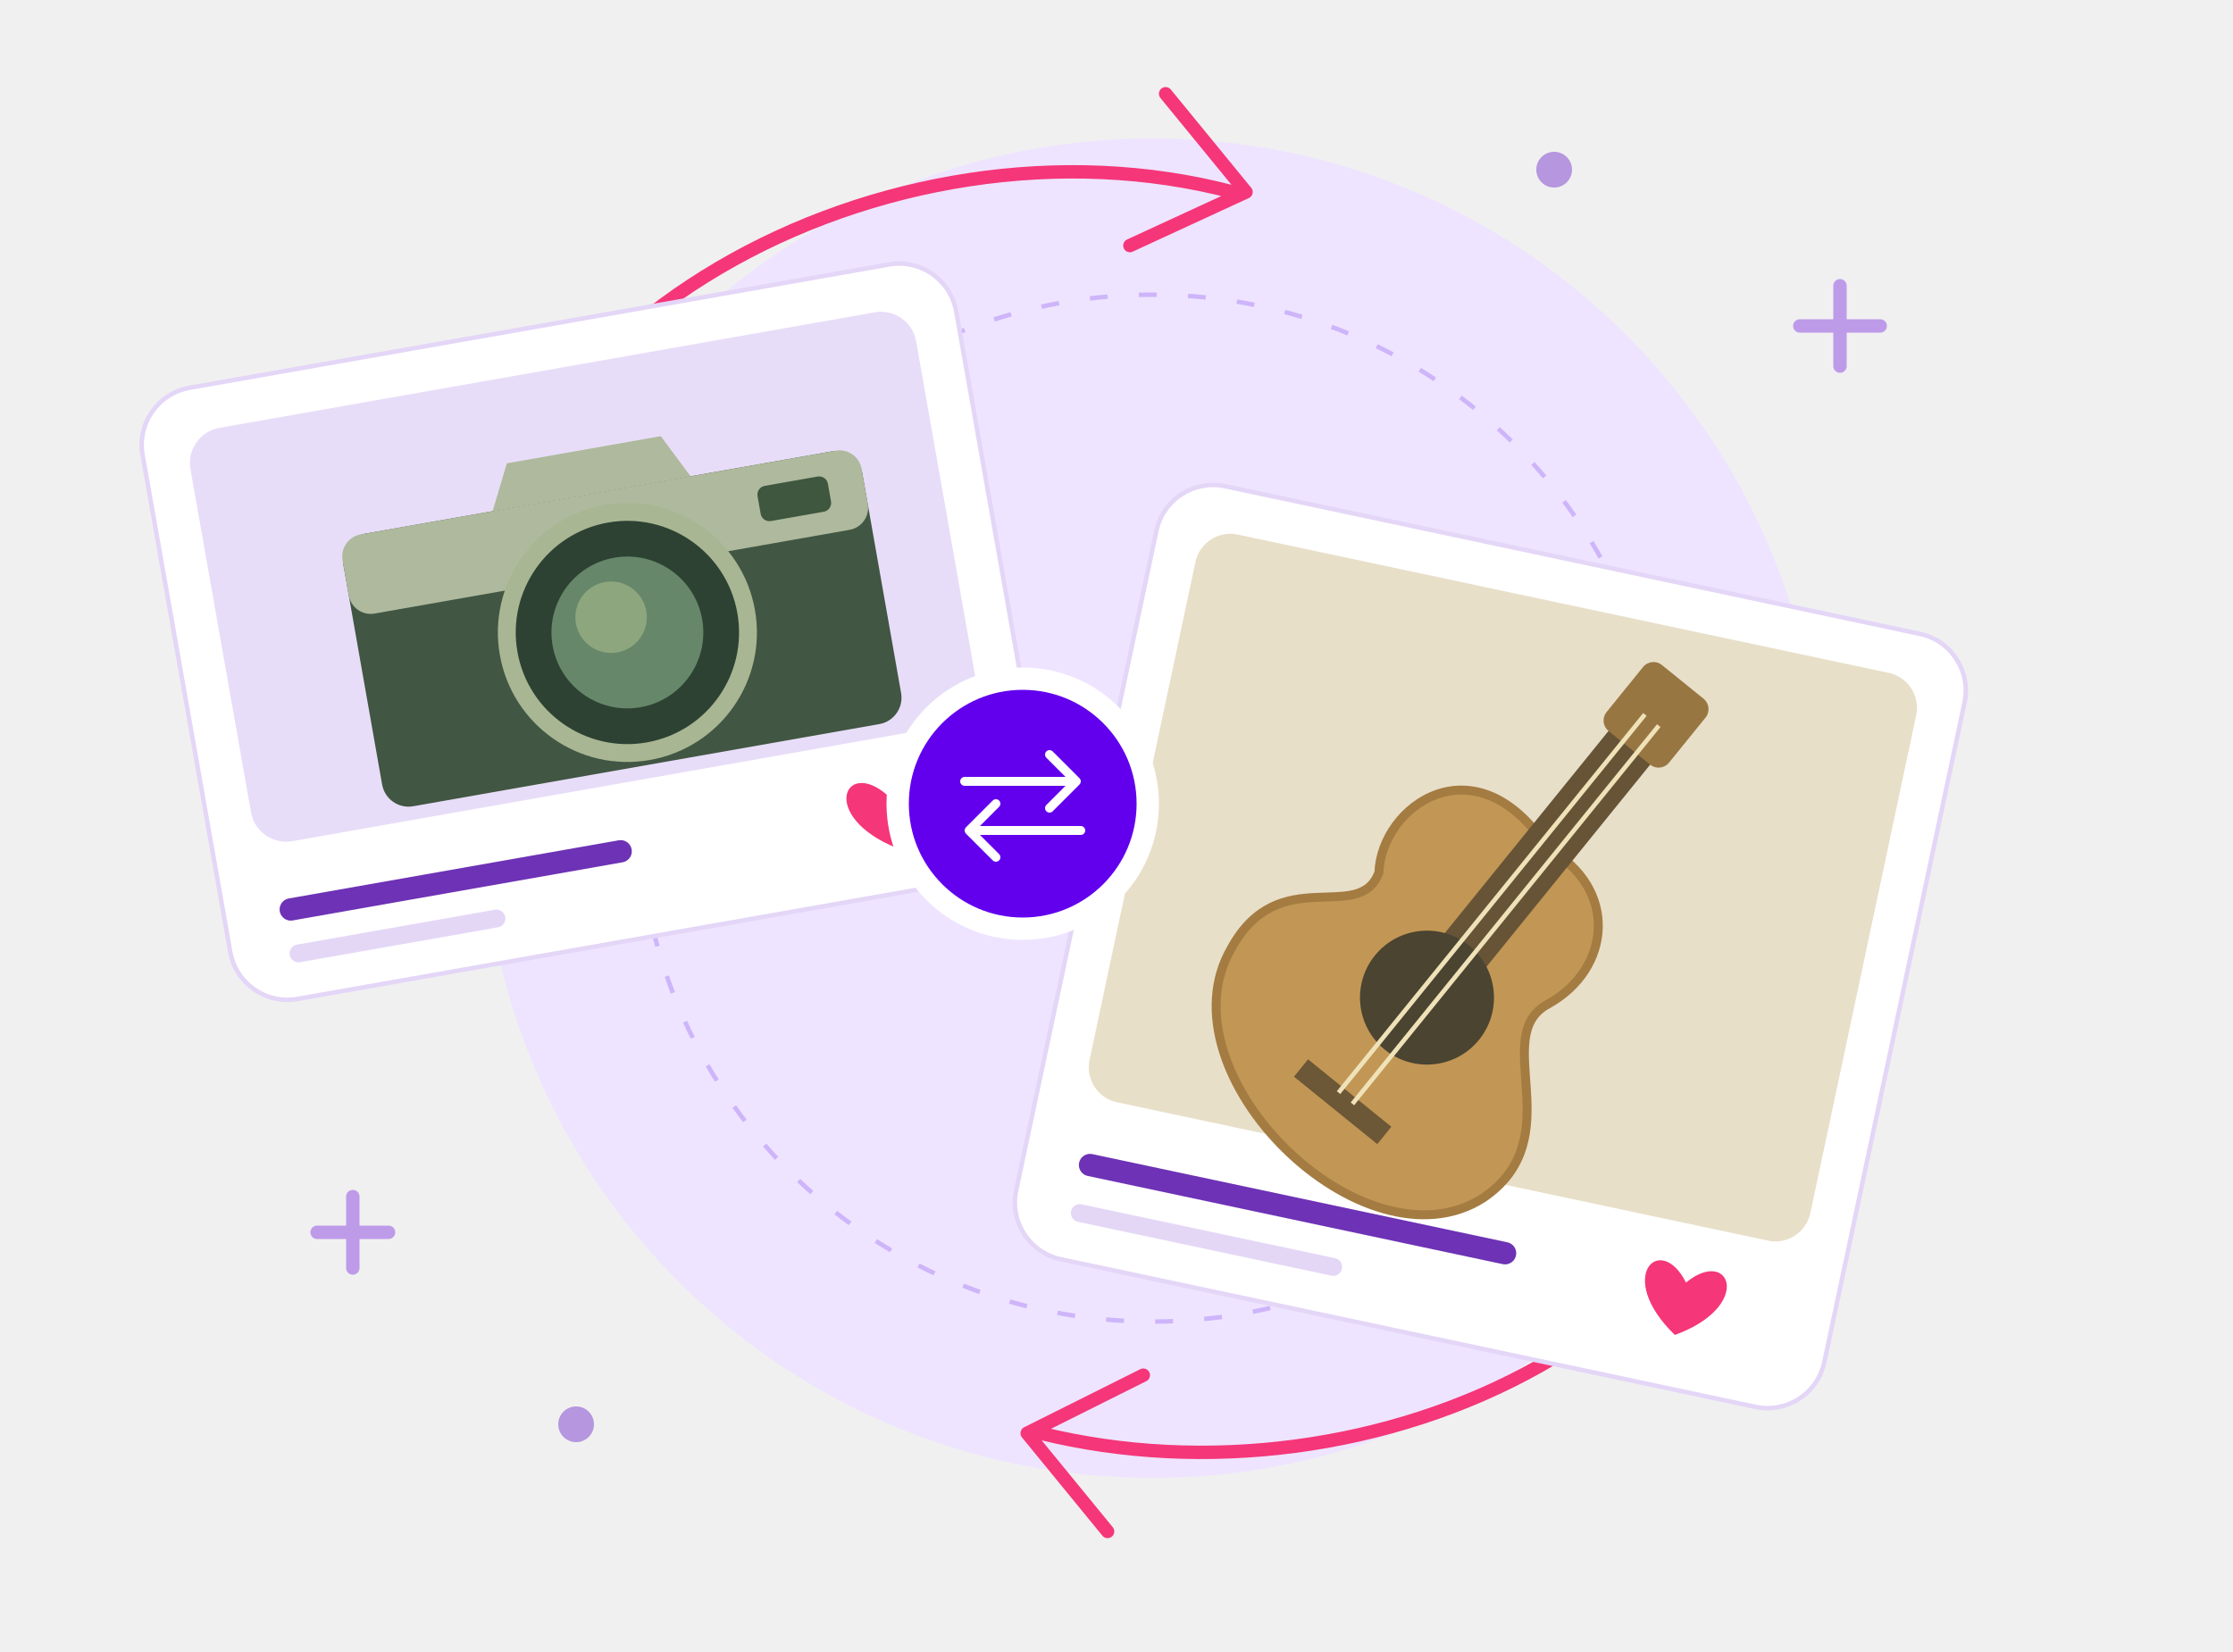
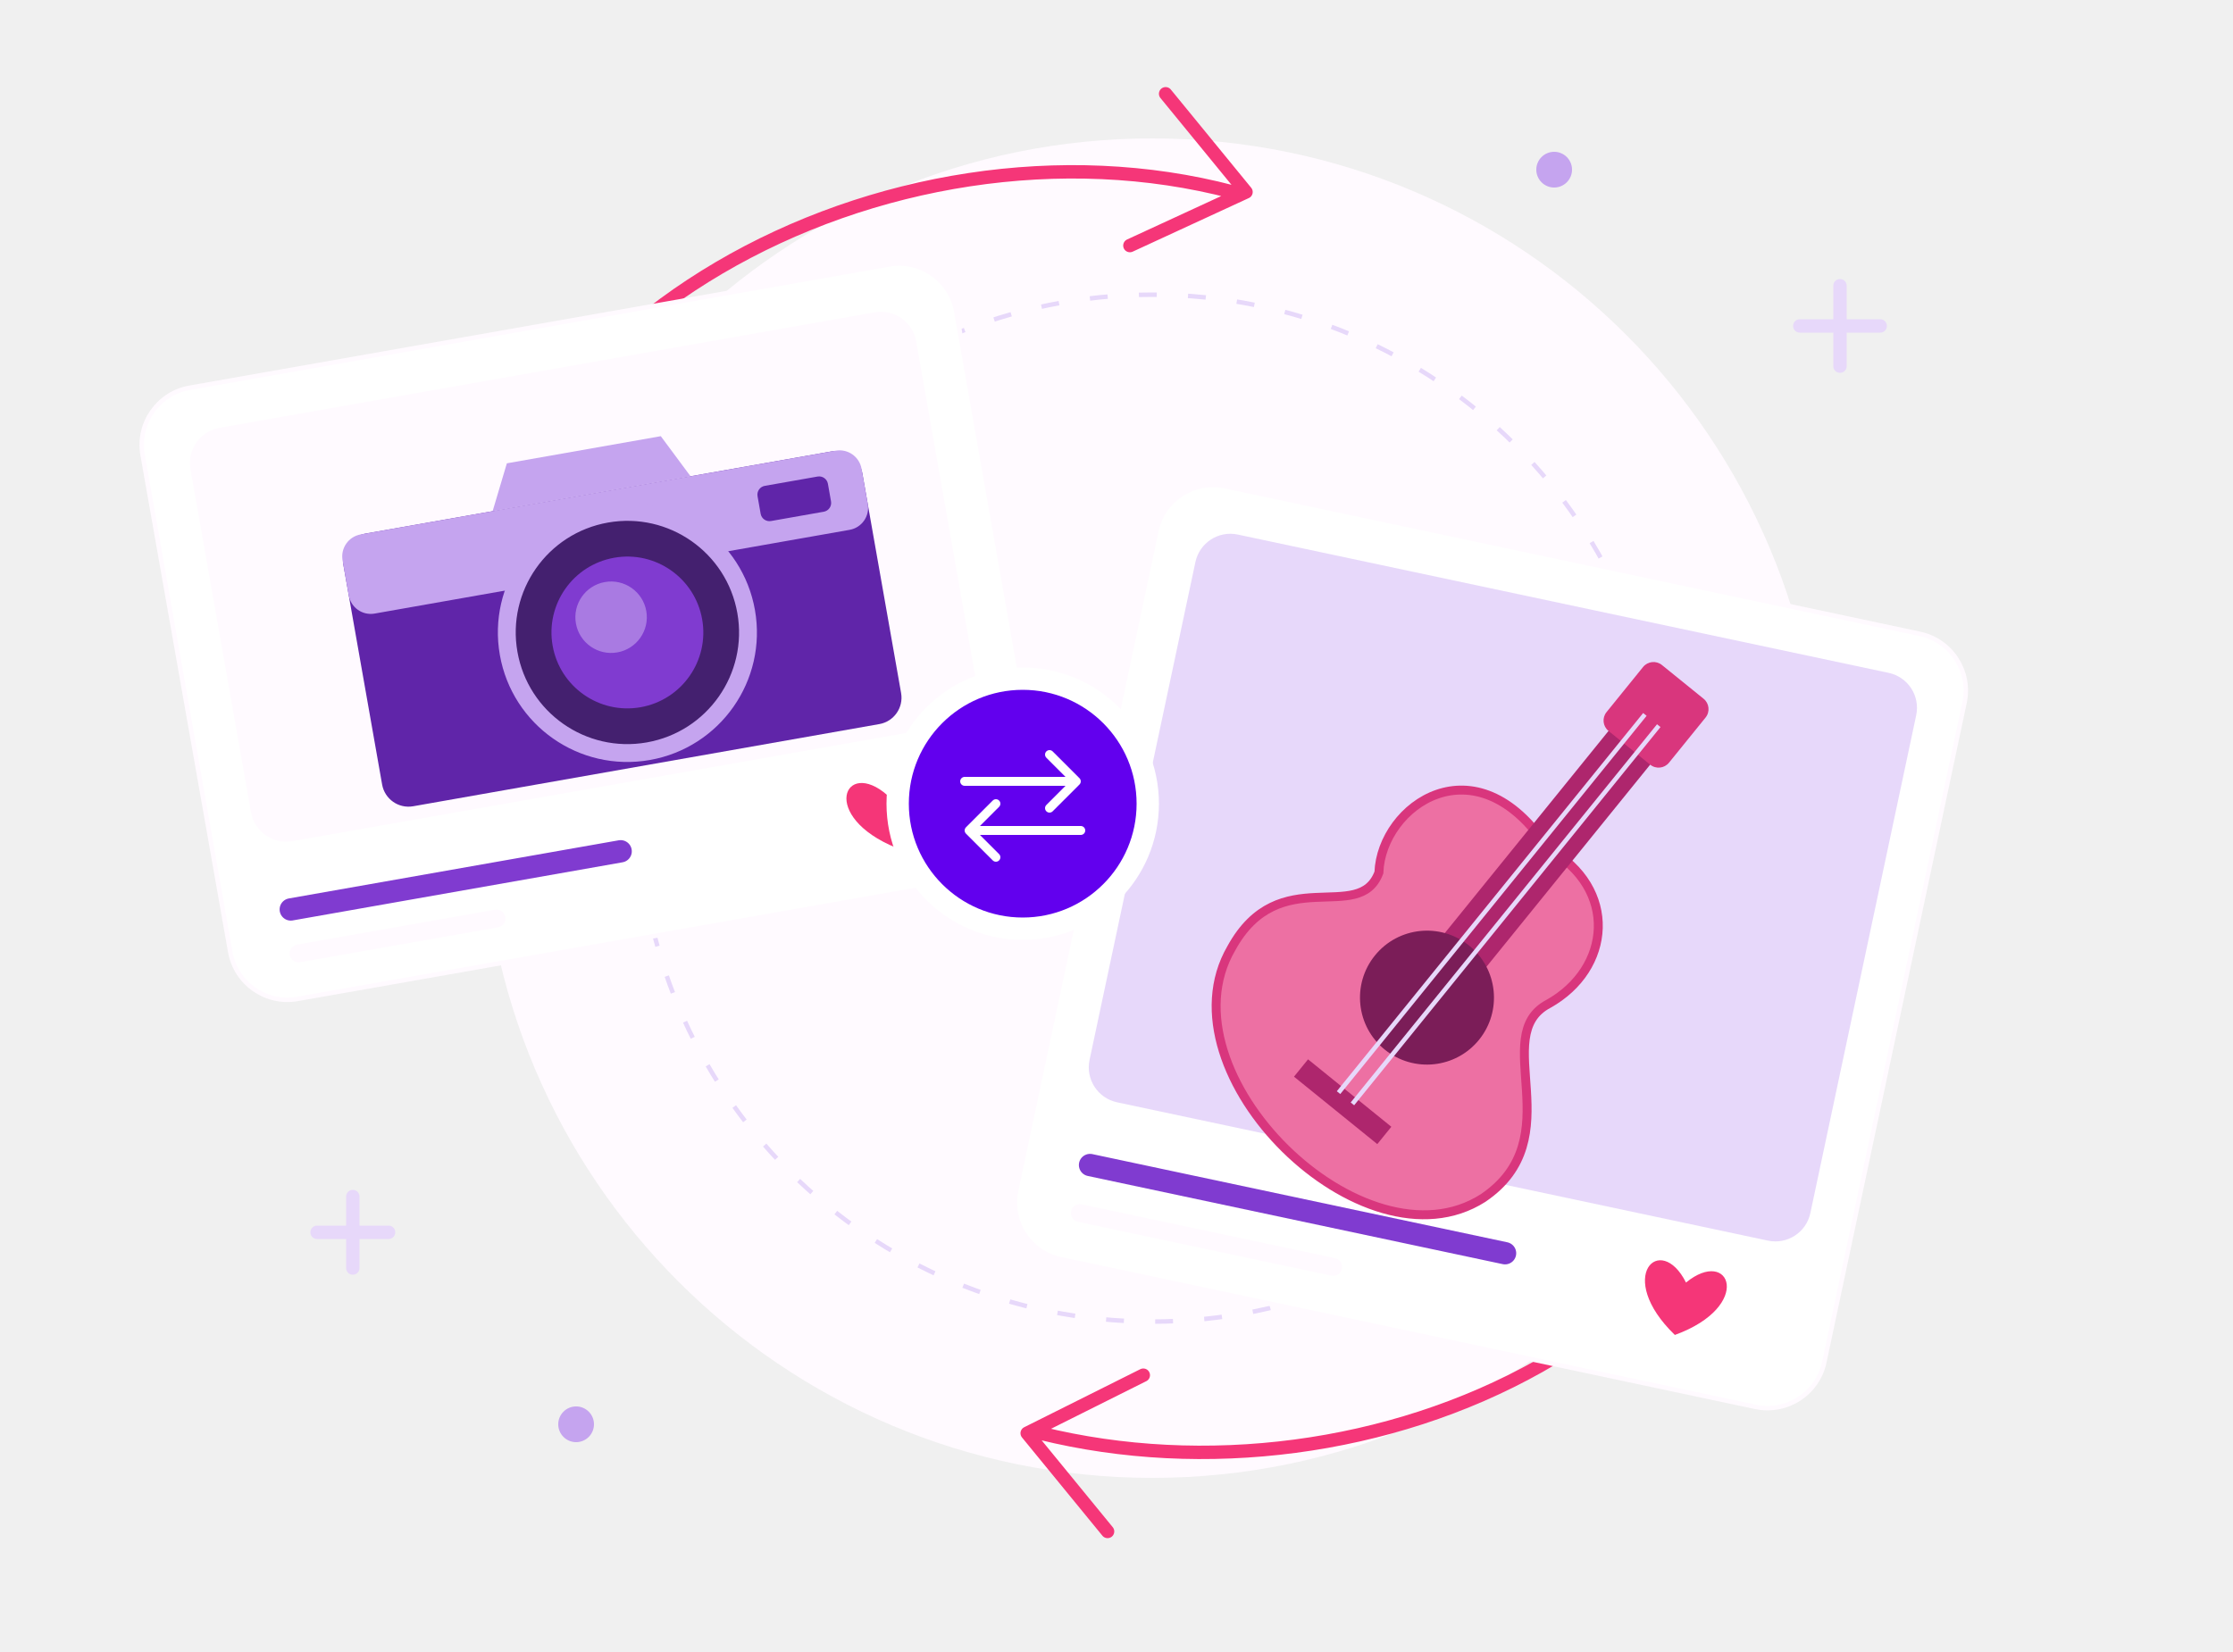
<svg xmlns="http://www.w3.org/2000/svg" viewBox="0 0 500 370">
-   <circle cx="258" cy="181" r="150" fill="#eee4ff" />
-   <circle cx="258" cy="181" r="115" fill="none" stroke="#ceb5fa" stroke-dasharray="4 7" />
+   <circle cx="258" cy="181" r="150" fill="#fffaff" />
+   <circle cx="258" cy="181" r="115" fill="none" stroke="#e7d8fa" stroke-dasharray="4 7" />
  <path d="M100 155c4-84 100-132 176-112m-15-22 18 22-26 12M406 210c-6 90-100 129-173 111m15 22-18-22 26-13" fill="none" stroke="#f53678" stroke-width="3" stroke-linecap="round" stroke-linejoin="round" />
  <g transform="translate(42 70) rotate(-10 103 80)">
-     <rect width="185" height="139" rx="13" fill="#ffffff" stroke="#e4d6f7" />
-     <rect x="10" y="10" width="165" height="94" rx="8" fill="#e8ddf8" />
+     <rect width="185" height="139" rx="13" fill="#ffffff" stroke="#fffaff" />
+     <rect x="10" y="10" width="165" height="94" rx="8" fill="#fffaff" />
    <g transform="translate(26 26)">
-       <rect x="14" y="13" width="118" height="62" rx="6" fill="#415643" />
-       <rect x="14" y="13" width="118" height="18" rx="5" fill="#aeb99d" />
-       <path d="m49 13 5-10h35l5 10" fill="#aeb99d" />
-       <circle cx="74" cy="45" r="27" fill="#2d4233" stroke="#a8b693" stroke-width="4" />
-       <circle cx="74" cy="45" r="17" fill="#668769" />
-       <circle cx="71" cy="41" r="8" fill="#a6bb8b" opacity=".6" />
-       <rect x="108" y="18" width="16" height="8" rx="2" fill="#3e573e" />
+       <rect x="14" y="13" width="118" height="62" rx="6" fill="#6025a9" />
+       <rect x="14" y="13" width="118" height="18" rx="5" fill="#c5a4ef" />
+       <path d="m49 13 5-10h35l5 10" fill="#c5a4ef" />
+       <circle cx="74" cy="45" r="27" fill="#44206f" stroke="#c5a4ef" stroke-width="4" />
+       <circle cx="74" cy="45" r="17" fill="#803bd0" />
+       <circle cx="71" cy="41" r="8" fill="#c5a4ef" opacity=".6" />
+       <rect x="108" y="18" width="16" height="8" rx="2" fill="#6025a9" />
    </g>
-     <path d="M15 119h75" stroke="#6d32b5" stroke-width="5" stroke-linecap="round" />
-     <path d="M15 129h45" stroke="#e4d7f6" stroke-width="4" stroke-linecap="round" />
+     <path d="M15 119h75" stroke="#803bd0" stroke-width="5" stroke-linecap="round" />
+     <path d="M15 129h45" stroke="#fffaff" stroke-width="4" stroke-linecap="round" />
    <path d="M151 117c-8-10-16 2 0 12 16-10 8-22 0-12" fill="#f53678" />
  </g>
  <g transform="translate(240 126) rotate(12 105 93)">
-     <rect width="185" height="177" rx="13" fill="#ffffff" stroke="#e4d6f7" />
-     <rect x="10" y="10" width="165" height="130" rx="8" fill="#e8dfc9" />
+     <rect width="185" height="177" rx="13" fill="#ffffff" stroke="#fffaff" />
+     <rect x="10" y="10" width="165" height="130" rx="8" fill="#e7d8fa" />
    <g transform="translate(46 15) rotate(27 50 56)">
-       <path d="M51 48C23 39 16 64 25 76 29 88 6 88 10 110c5 32 69 38 79 8 7-23-22-29-16-43 6-15-4-30-22-27Z" fill="#c29654" stroke="#a47b41" stroke-width="2" />
-       <path d="M45 4h12v77H45Z" fill="#675437" />
-       <rect x="42" y="0" width="18" height="19" rx="3" fill="#987642" />
-       <circle cx="51" cy="91" r="15" fill="#4a4431" />
-       <path d="M39 121h24" stroke="#6c5737" stroke-width="5" />
-       <path d="M49 11v109m4-109v109" stroke="#efe2b8" stroke-width="1" />
+       <path d="M51 48C23 39 16 64 25 76 29 88 6 88 10 110c5 32 69 38 79 8 7-23-22-29-16-43 6-15-4-30-22-27Z" fill="#ed70a3" stroke="#d9367d" stroke-width="2" />
+       <path d="M45 4h12v77H45Z" fill="#ae266d" />
+       <rect x="42" y="0" width="18" height="19" rx="3" fill="#d9367d" />
+       <circle cx="51" cy="91" r="15" fill="#7b1d58" />
+       <path d="M39 121h24" stroke="#ae266d" stroke-width="5" />
+       <path d="M49 11v109m4-109v109" stroke="#e7d8fa" stroke-width="1" />
    </g>
-     <path d="M15 155h95" stroke="#6d32b5" stroke-width="5" stroke-linecap="round" />
-     <path d="M15 166h58" stroke="#e4d7f6" stroke-width="4" stroke-linecap="round" />
+     <path d="M15 155h95" stroke="#803bd0" stroke-width="5" stroke-linecap="round" />
+     <path d="M15 166h58" stroke="#fffaff" stroke-width="4" stroke-linecap="round" />
    <path d="M151 153c-8-10-16 2 0 12 16-10 8-22 0-12" fill="#f53678" />
  </g>
  <g transform="translate(204 155)">
    <circle cx="25" cy="25" r="28" fill="#6200ee" stroke="#ffffff" stroke-width="5" />
    <path d="M12 20h25l-6-6m6 6-6 6M38 31H13l6-6m-6 6 6 6" fill="none" stroke="#ffffff" stroke-width="2" stroke-linecap="round" stroke-linejoin="round" />
  </g>
-   <path d="M403 73h18m-9-9v18M71 276h16m-8-8v16" stroke="#bd9be9" stroke-width="3" stroke-linecap="round" />
-   <circle cx="348" cy="38" r="4" fill="#b596df" />
-   <circle cx="129" cy="319" r="4" fill="#b596df" />
+   <path d="M403 73h18m-9-9v18M71 276h16m-8-8v16" stroke="#e7d8fa" stroke-width="3" stroke-linecap="round" />
+   <circle cx="348" cy="38" r="4" fill="#c5a4ef" />
+   <circle cx="129" cy="319" r="4" fill="#c5a4ef" />
</svg>
